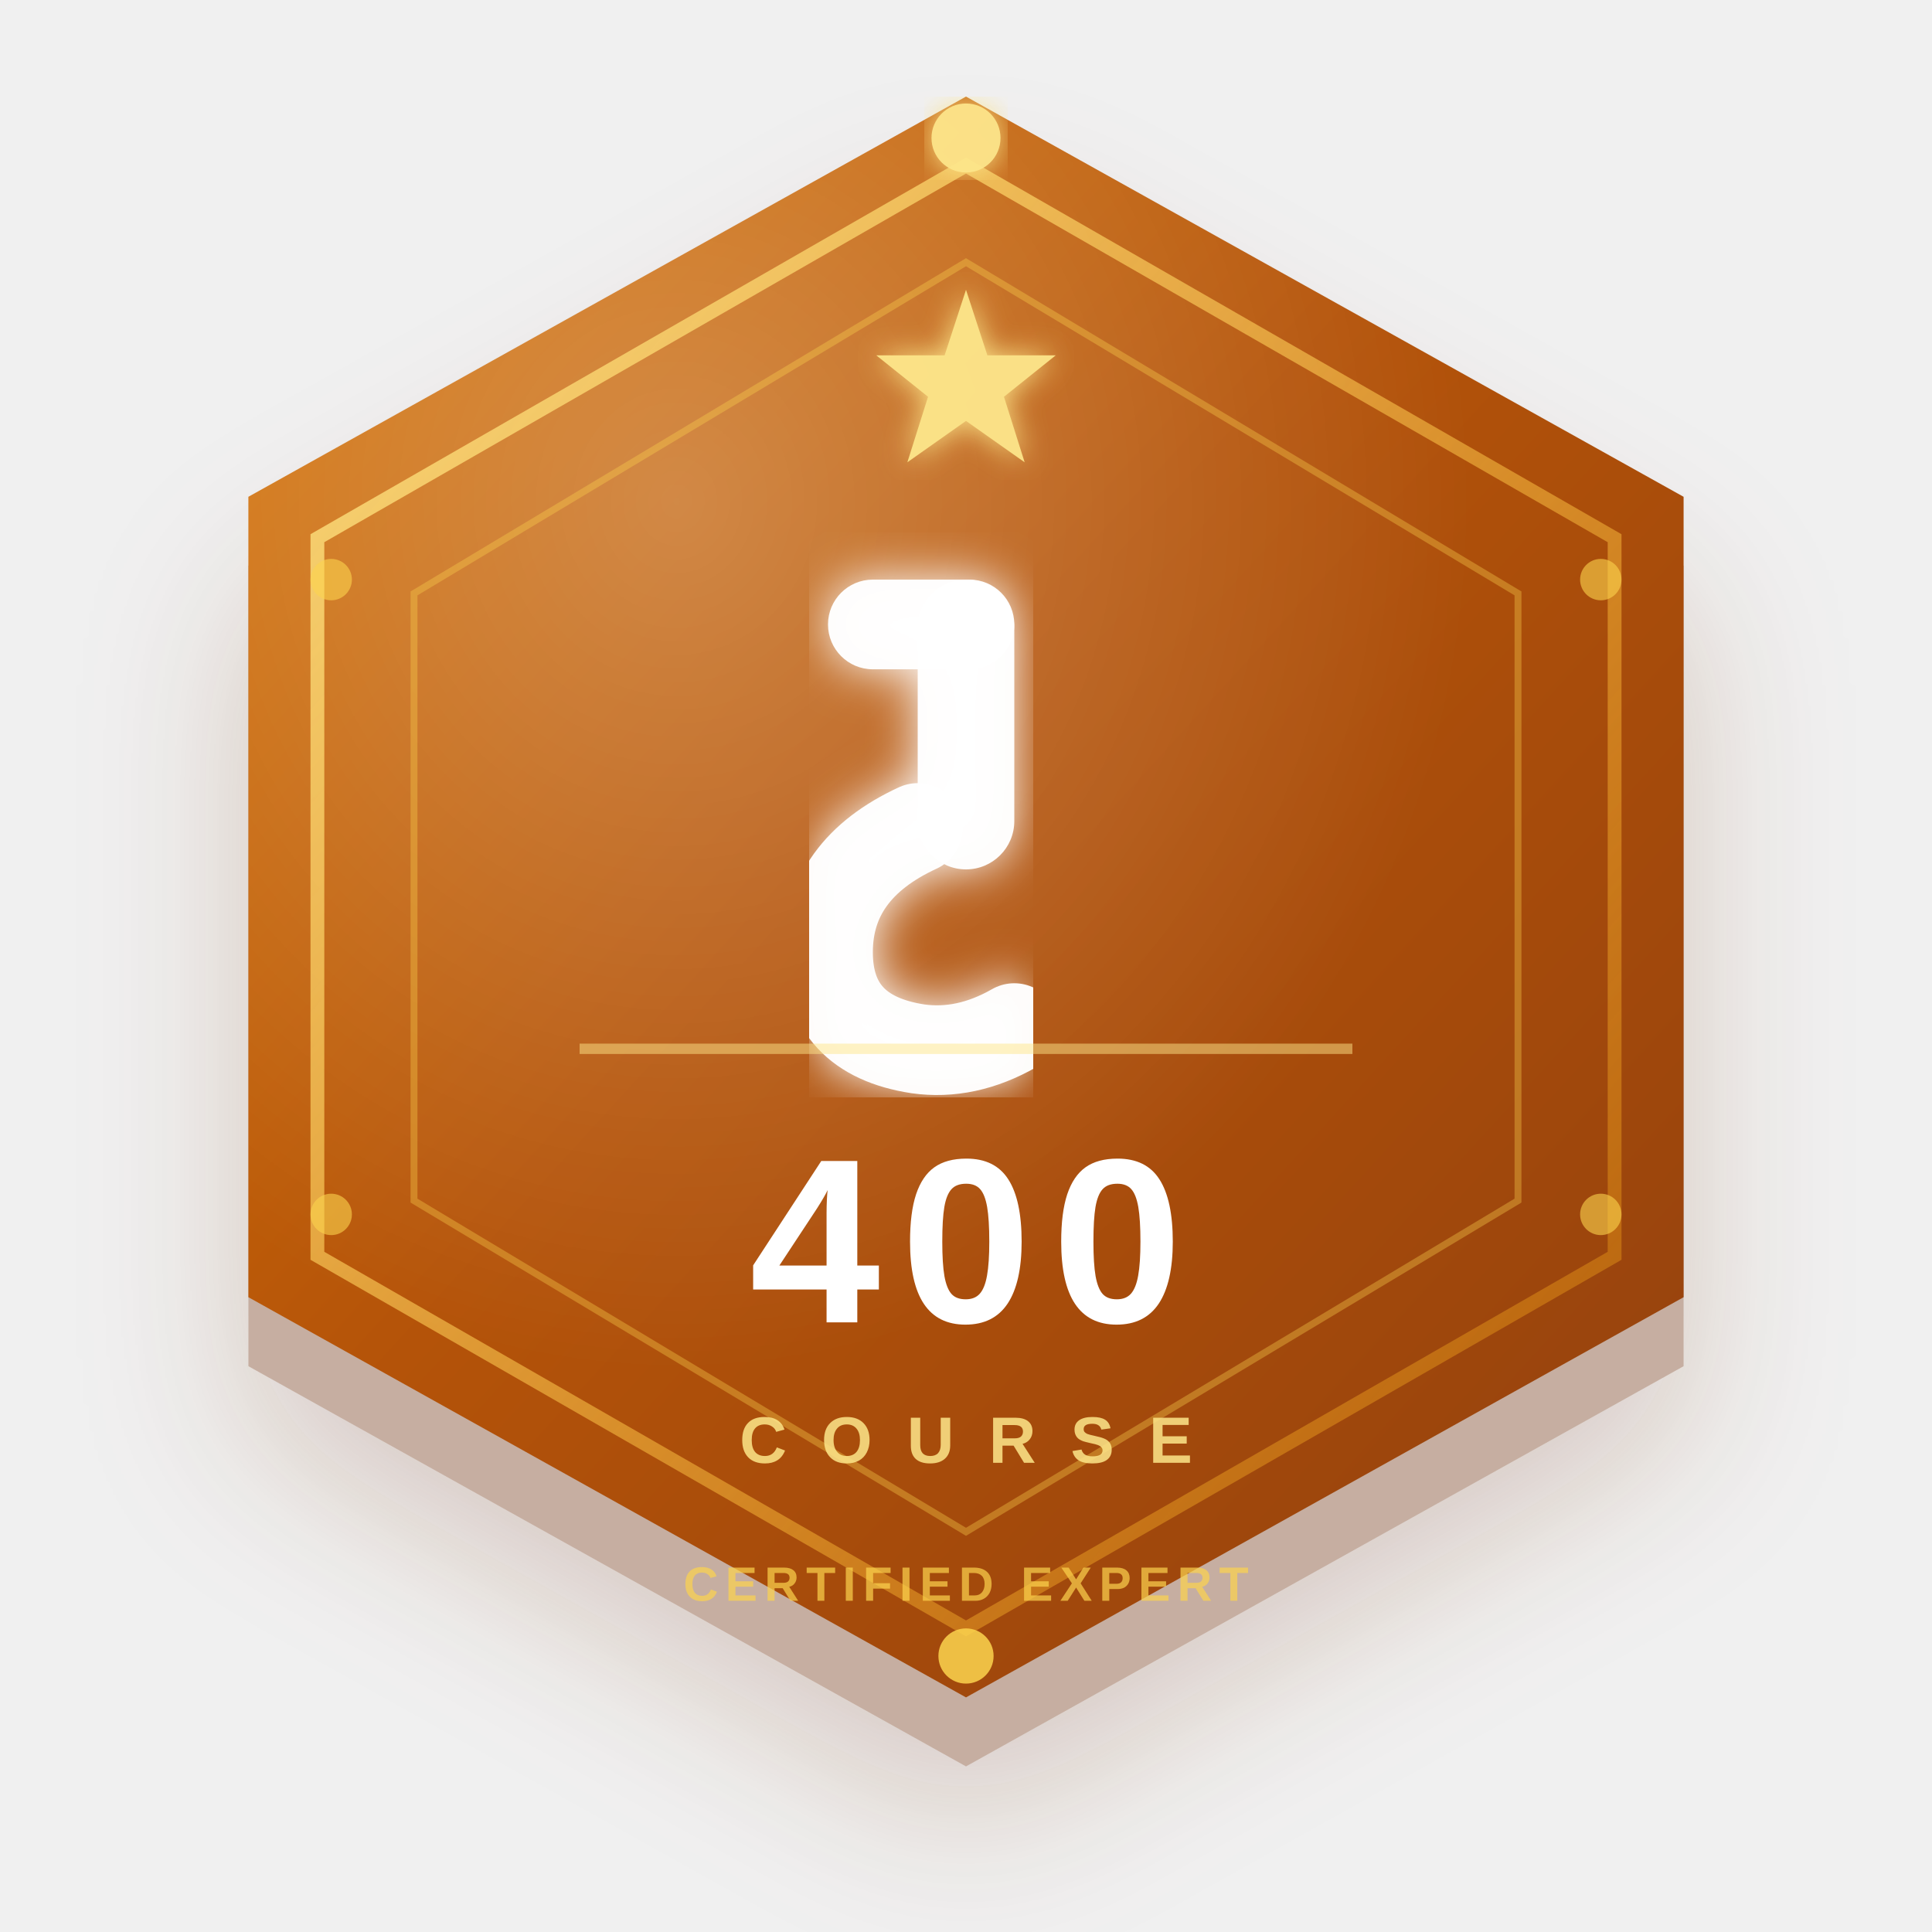
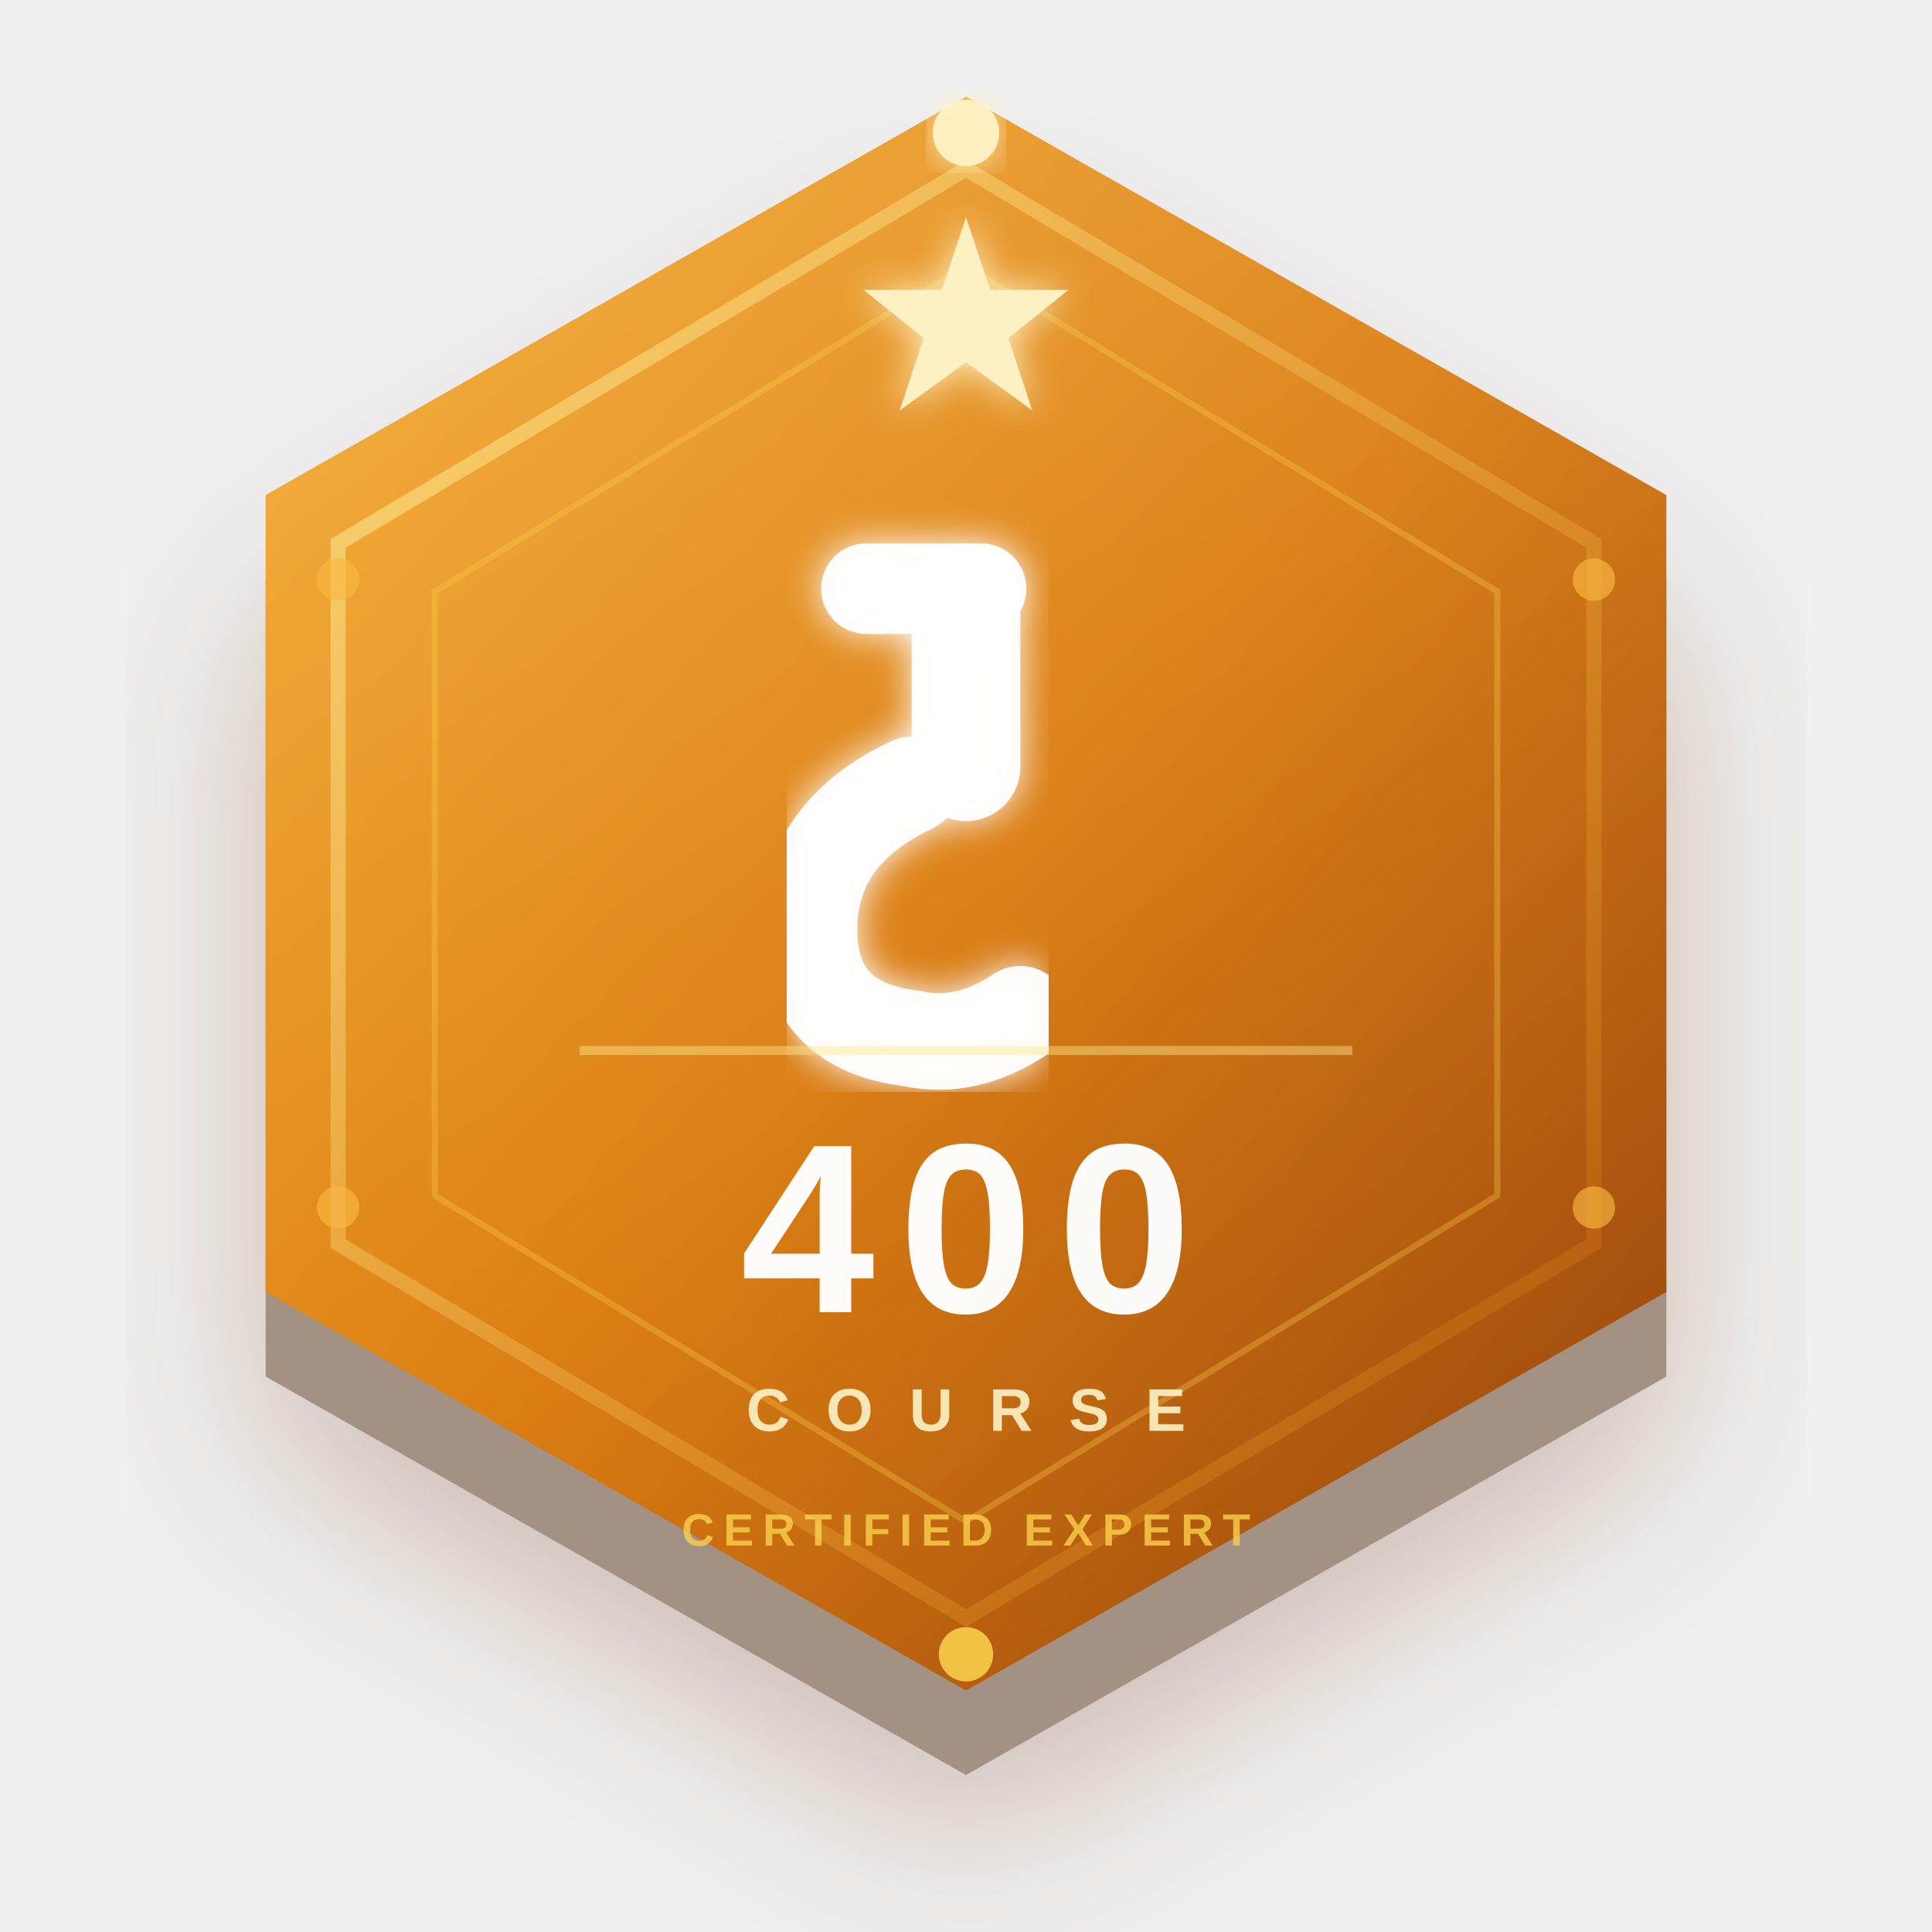
- <svg xmlns="http://www.w3.org/2000/svg" viewBox="0 0 280 280" width="280" height="280">
+ <svg xmlns="http://www.w3.org/2000/svg" viewBox="0 0 320 320" width="320" height="320">
  <defs>
    <linearGradient id="bg400" x1="0%" y1="0%" x2="100%" y2="100%">
-       <stop offset="0%" style="stop-color:#D97706" />
-       <stop offset="45%" style="stop-color:#B45309" />
+       <stop offset="0%" style="stop-color:#F59E0B" />
+       <stop offset="50%" style="stop-color:#D97706" />
      <stop offset="100%" style="stop-color:#92400E" />
    </linearGradient>
-     <linearGradient id="ring400a" x1="0%" y1="0%" x2="100%" y2="100%">
-       <stop offset="0%" style="stop-color:#FDE68A;stop-opacity:0.9" />
-       <stop offset="100%" style="stop-color:#F59E0B;stop-opacity:0.3" />
+     <linearGradient id="shine400" x1="20%" y1="0%" x2="80%" y2="100%">
+       <stop offset="0%" style="stop-color:#FFFFFF;stop-opacity:0.22" />
+       <stop offset="60%" style="stop-color:#FFFFFF;stop-opacity:0.05" />
+       <stop offset="100%" style="stop-color:#FFFFFF;stop-opacity:0" />
    </linearGradient>
-     <radialGradient id="shine400" cx="30%" cy="25%" r="55%">
-       <stop offset="0%" style="stop-color:#FFFFFF;stop-opacity:0.25" />
-       <stop offset="100%" style="stop-color:#FFFFFF;stop-opacity:0" />
-     </radialGradient>
-     <filter id="drop400" x="-15%" y="-15%" width="130%" height="130%">
-       <feDropShadow dx="0" dy="8" stdDeviation="12" flood-color="#78350F" flood-opacity="0.6" />
+     <linearGradient id="ring400" x1="0%" y1="0%" x2="100%" y2="100%">
+       <stop offset="0%" style="stop-color:#FDE68A;stop-opacity:0.85" />
+       <stop offset="100%" style="stop-color:#D97706;stop-opacity:0.2" />
+     </linearGradient>
+     <filter id="shadow400">
+       <feDropShadow dx="0" dy="10" stdDeviation="16" flood-color="#78350F" flood-opacity="0.65" />
    </filter>
    <filter id="glow400">
-       <feGaussianBlur stdDeviation="3.5" result="blur" />
-       <feMerge>
-         <feMergeNode in="blur" />
-         <feMergeNode in="SourceGraphic" />
-       </feMerge>
-     </filter>
-     <filter id="starGlow400">
-       <feGaussianBlur stdDeviation="2" result="blur" />
+       <feGaussianBlur stdDeviation="3" result="blur" />
      <feMerge>
        <feMergeNode in="blur" />
        <feMergeNode in="SourceGraphic" />
      </feMerge>
    </filter>
  </defs>
-   <polygon points="140,14 244,72 244,188 140,246 36,188 36,72" fill="#78350F" opacity="0.35" transform="translate(0,10)" filter="url(#drop400)" />
-   <polygon points="140,14 244,72 244,188 140,246 36,188 36,72" fill="url(#bg400)" />
-   <polygon points="140,14 244,72 244,188 140,246 36,188 36,72" fill="url(#shine400)" />
-   <polygon points="140,24 234,78 234,182 140,236 46,182 46,78" fill="none" stroke="url(#ring400a)" stroke-width="2" />
-   <polygon points="140,38 220,86 220,174 140,222 60,174 60,86" fill="none" stroke="#FCD34D" stroke-width="1" opacity="0.35" />
-   <polygon points="140,42 143.1,51.5 153,51.5 145.5,57.5 148.5,67 140,61 131.5,67 134.5,57.5 127,51.5 136.9,51.5" fill="#FDE68A" opacity="0.95" filter="url(#starGlow400)" />
-   <g transform="translate(140, 108)" filter="url(#glow400)">
-     <rect x="-7" y="-24" width="14" height="42" rx="7" fill="white" opacity="0.97" />
-     <path d="M-7,12 Q-20,18 -20,30 Q-20,42 -7,44 Q0,45 7,41" fill="none" stroke="white" stroke-width="13" stroke-linecap="round" opacity="0.97" />
-     <rect x="-20" y="-24" width="27" height="13" rx="6.5" fill="white" opacity="0.97" />
+   <polygon points="160,16 276,82 276,214 160,280 44,214 44,82" fill="#451A03" opacity="0.45" transform="translate(0,14)" filter="url(#shadow400)" />
+   <polygon points="160,16 276,82 276,214 160,280 44,214 44,82" fill="url(#bg400)" />
+   <polygon points="160,16 276,82 276,214 160,280 44,214 44,82" fill="url(#shine400)" />
+   <polygon points="160,28 264,90 264,206 160,268 56,206 56,90" fill="none" stroke="url(#ring400)" stroke-width="2.5" />
+   <polygon points="160,44 248,98 248,198 160,252 72,198 72,98" fill="none" stroke="#FCD34D" stroke-width="1" opacity="0.3" />
+   <polygon points="160,36 164,48 177,48 167,56 171,68 160,60 149,68 153,56 143,48 156,48" fill="#FEF3C7" opacity="0.97" filter="url(#glow400)" />
+   <g transform="translate(160, 118)" filter="url(#glow400)">
+     <rect x="-9" y="-28" width="18" height="46" rx="9" fill="white" opacity="0.96" />
+     <path d="M-9,12 Q-26,20 -26,36 Q-26,52 -9,54 Q0,56 9,50" fill="none" stroke="white" stroke-width="16" stroke-linecap="round" opacity="0.96" />
+     <rect x="-24" y="-28" width="34" height="15" rx="7.5" fill="white" opacity="0.96" />
  </g>
-   <line x1="84" y1="152" x2="196" y2="152" stroke="#FDE68A" stroke-width="1.5" opacity="0.5" />
-   <text x="140" y="182" font-family="'Arial Black', Arial, sans-serif" font-size="34" font-weight="900" fill="white" text-anchor="middle" dominant-baseline="middle" letter-spacing="3">400</text>
-   <text x="140" y="212" font-family="Arial, sans-serif" font-size="9.5" font-weight="700" fill="#FDE68A" text-anchor="middle" letter-spacing="5" opacity="0.85">COURSE</text>
-   <text x="140" y="232" font-family="Arial, sans-serif" font-size="7" font-weight="600" fill="#FCD34D" text-anchor="middle" letter-spacing="1" opacity="0.7">CERTIFIED EXPERT</text>
-   <circle cx="140" cy="20" r="5" fill="#FDE68A" opacity="0.95" filter="url(#starGlow400)" />
-   <circle cx="140" cy="240" r="4" fill="#FCD34D" opacity="0.85" />
-   <circle cx="48" cy="84" r="3" fill="#FCD34D" opacity="0.6" />
-   <circle cx="232" cy="84" r="3" fill="#FCD34D" opacity="0.6" />
-   <circle cx="48" cy="176" r="3" fill="#FCD34D" opacity="0.6" />
-   <circle cx="232" cy="176" r="3" fill="#FCD34D" opacity="0.6" />
+   <line x1="96" y1="174" x2="224" y2="174" stroke="#FDE68A" stroke-width="1.5" opacity="0.45" />
+   <text x="160" y="206" font-family="'Arial Black', 'Impact', Arial, sans-serif" font-size="40" font-weight="900" fill="white" text-anchor="middle" dominant-baseline="middle" letter-spacing="4" opacity="0.97">400</text>
+   <text x="160" y="237" font-family="Arial, Helvetica, sans-serif" font-size="10" font-weight="700" fill="#FEF3C7" text-anchor="middle" letter-spacing="6" opacity="0.9">COURSE</text>
+   <text x="160" y="256" font-family="Arial, Helvetica, sans-serif" font-size="7.5" font-weight="600" fill="#FCD34D" text-anchor="middle" letter-spacing="1.5" opacity="0.78">CERTIFIED EXPERT</text>
+   <circle cx="160" cy="22" r="5.5" fill="#FEF3C7" opacity="0.95" filter="url(#glow400)" />
+   <circle cx="160" cy="274" r="4.5" fill="#FCD34D" opacity="0.85" />
+   <circle cx="56" cy="96" r="3.5" fill="#FBB840" opacity="0.65" />
+   <circle cx="264" cy="96" r="3.5" fill="#FBB840" opacity="0.65" />
+   <circle cx="56" cy="200" r="3.5" fill="#FBB840" opacity="0.65" />
+   <circle cx="264" cy="200" r="3.5" fill="#FBB840" opacity="0.65" />
</svg>
